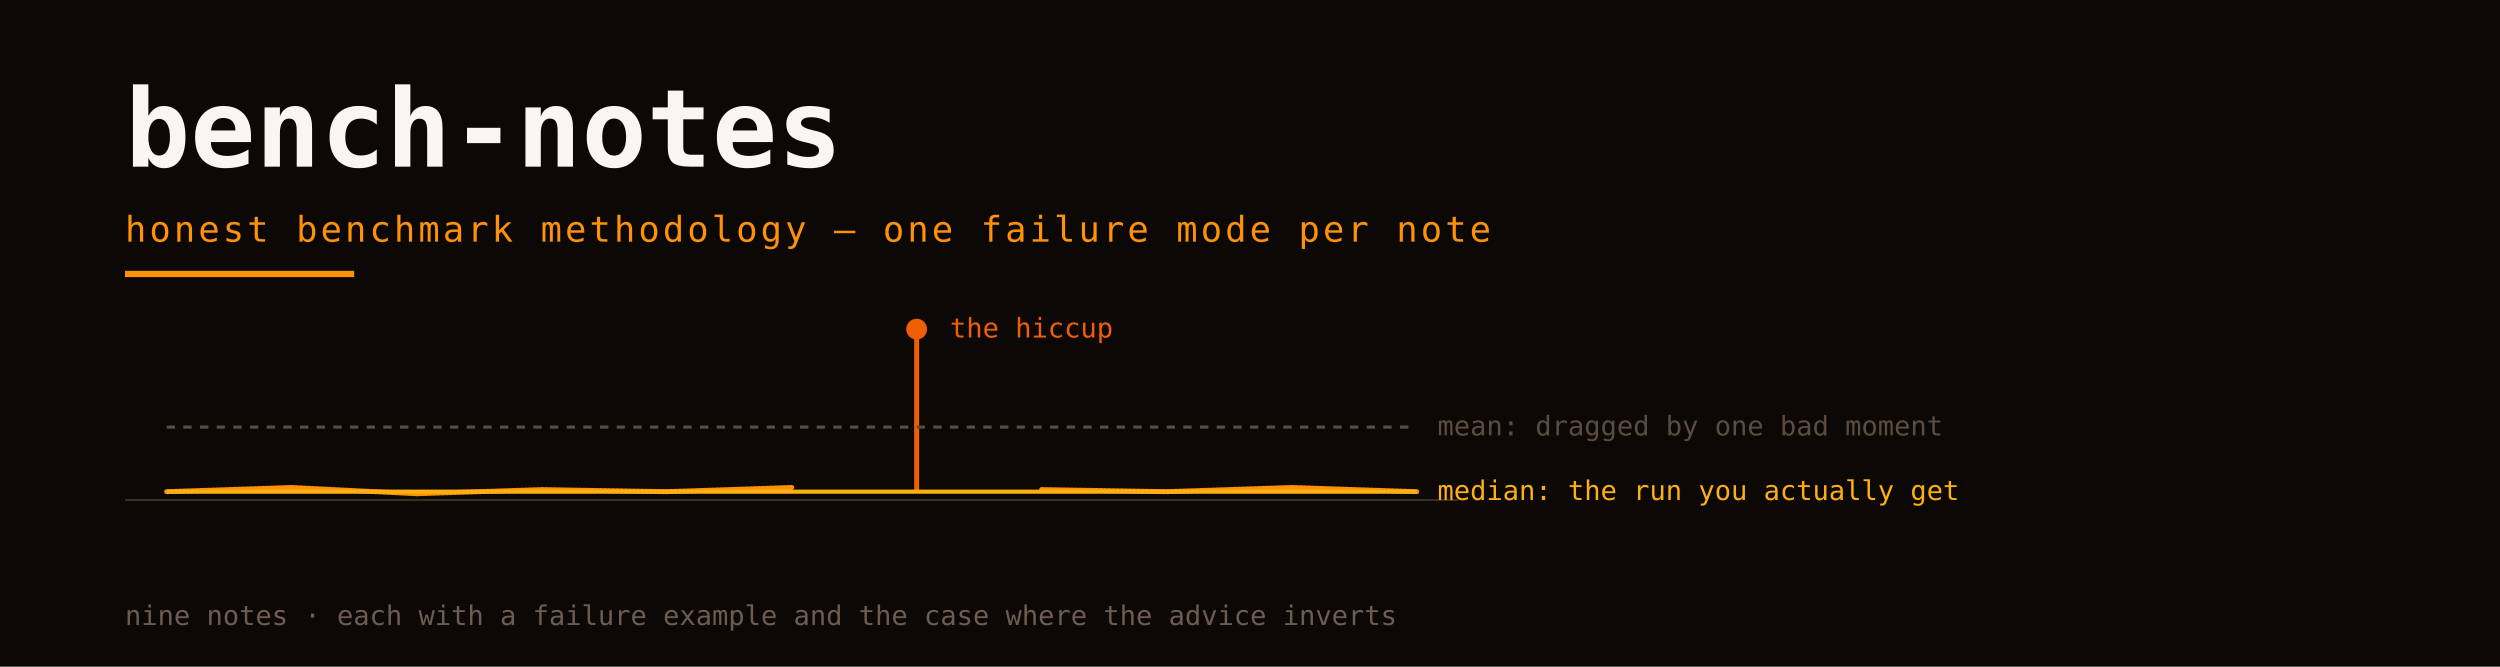
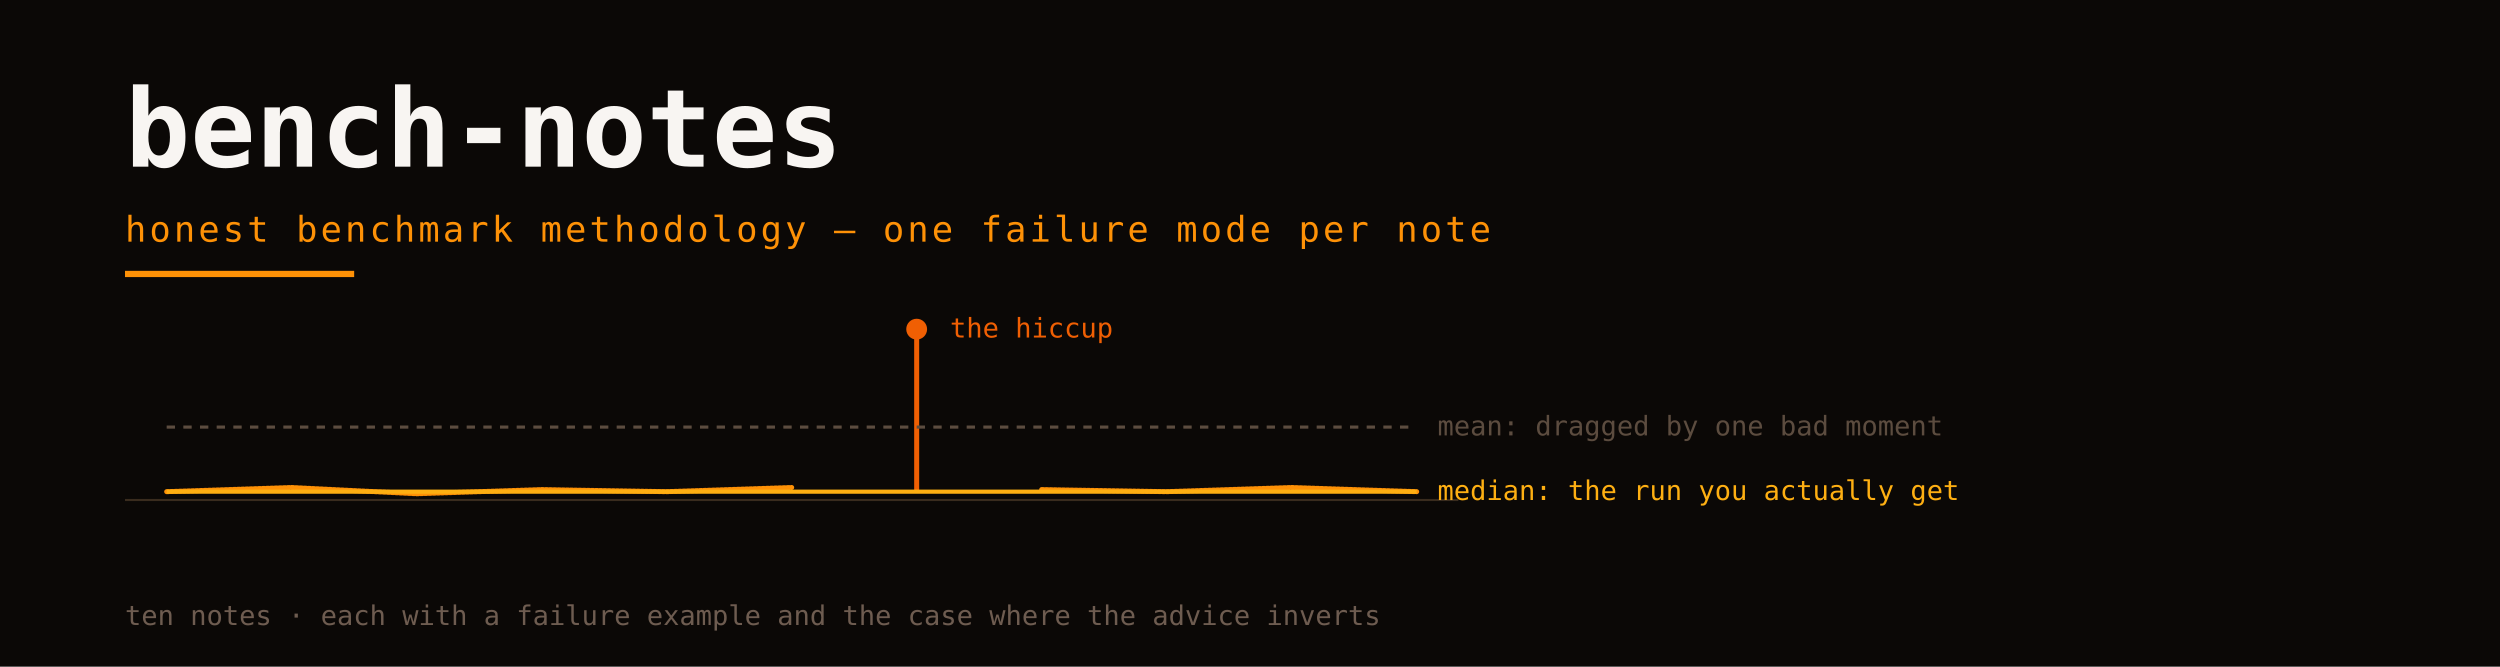
<svg xmlns="http://www.w3.org/2000/svg" viewBox="0 0 1200 320" width="1200" height="320" role="img" aria-label="bench-notes — two distributions: the mean chases the outlier, the median holds">
  <style>
    .draw { animation: draw 2.2s cubic-bezier(.4,0,.2,1) .4s both; }
    .draw2 { animation: draw 2.2s cubic-bezier(.4,0,.2,1) 1.2s both; }
    .outlier { animation: pop .5s ease-out 2.2s both; }
    .meanline { animation: slide 1.4s ease-out 2.6s both; }
    .medline { animation: rise2 .8s ease-out 3.4s both; }
    @keyframes draw { from { stroke-dashoffset: 1; } }
    @keyframes pop { from { opacity: 0; transform: translateY(14px); } }
    @keyframes slide { from { opacity: 0; } }
    @keyframes rise2 { from { opacity: 0; } }
    @media (prefers-reduced-motion: reduce) { .draw, .draw2, .outlier, .meanline, .medline { animation: none; } }
  </style>
  <rect width="1200" height="320" fill="#0b0806" />
  <text x="60" y="80" font-family="ui-monospace, SFMono-Regular, Menlo, Consolas, monospace" font-size="52" font-weight="700" fill="#F8F5F2">bench-notes</text>
  <text x="60" y="116" font-family="ui-monospace, Menlo, monospace" font-size="17" letter-spacing="1.5" fill="#FE9106">honest benchmark methodology — one failure mode per note</text>
  <rect x="60" y="130" width="110" height="3" fill="#FE9106" />
  <line x1="60" y1="240" x2="700" y2="240" stroke="#3a2c1e" stroke-width="1" />
  <path class="draw" pathLength="1" stroke-dasharray="1" stroke-dashoffset="0" d="M80 236 L140 234 L200 237 L260 235 L320 236 L380 234" fill="none" stroke="#FE9106" stroke-width="2.4" stroke-linecap="round" />
  <g class="outlier">
    <line x1="440" y1="236" x2="440" y2="160" stroke="#F05F03" stroke-width="2.4" />
    <circle cx="440" cy="158" r="5" fill="#F05F03" />
    <text x="456" y="162" font-family="ui-monospace, Menlo, monospace" font-size="13" fill="#F05F03">the hiccup</text>
  </g>
  <path class="draw2" pathLength="1" stroke-dasharray="1" stroke-dashoffset="0" d="M500 235 L560 236 L620 234 L680 236" fill="none" stroke="#FE9106" stroke-width="2.4" stroke-linecap="round" />
  <g class="meanline">
    <line x1="80" y1="205" x2="680" y2="205" stroke="#5c4c3f" stroke-width="1.5" stroke-dasharray="4 4" />
    <text x="690" y="209" font-family="ui-monospace, Menlo, monospace" font-size="13" fill="#5c4c3f">mean: dragged by one bad moment</text>
  </g>
  <g class="medline">
    <line x1="80" y1="236" x2="680" y2="236" stroke="#FEAF12" stroke-width="2" />
    <text x="690" y="240" font-family="ui-monospace, Menlo, monospace" font-size="13" fill="#FEAF12">median: the run you actually get</text>
  </g>
-   <text x="60" y="300" font-family="ui-monospace, Menlo, monospace" font-size="13" fill="#6e5c50">nine notes · each with a failure example and the case where the advice inverts</text>
+   <text x="60" y="300" font-family="ui-monospace, Menlo, monospace" font-size="13" fill="#6e5c50">ten notes · each with a failure example and the case where the advice inverts</text>
</svg>
